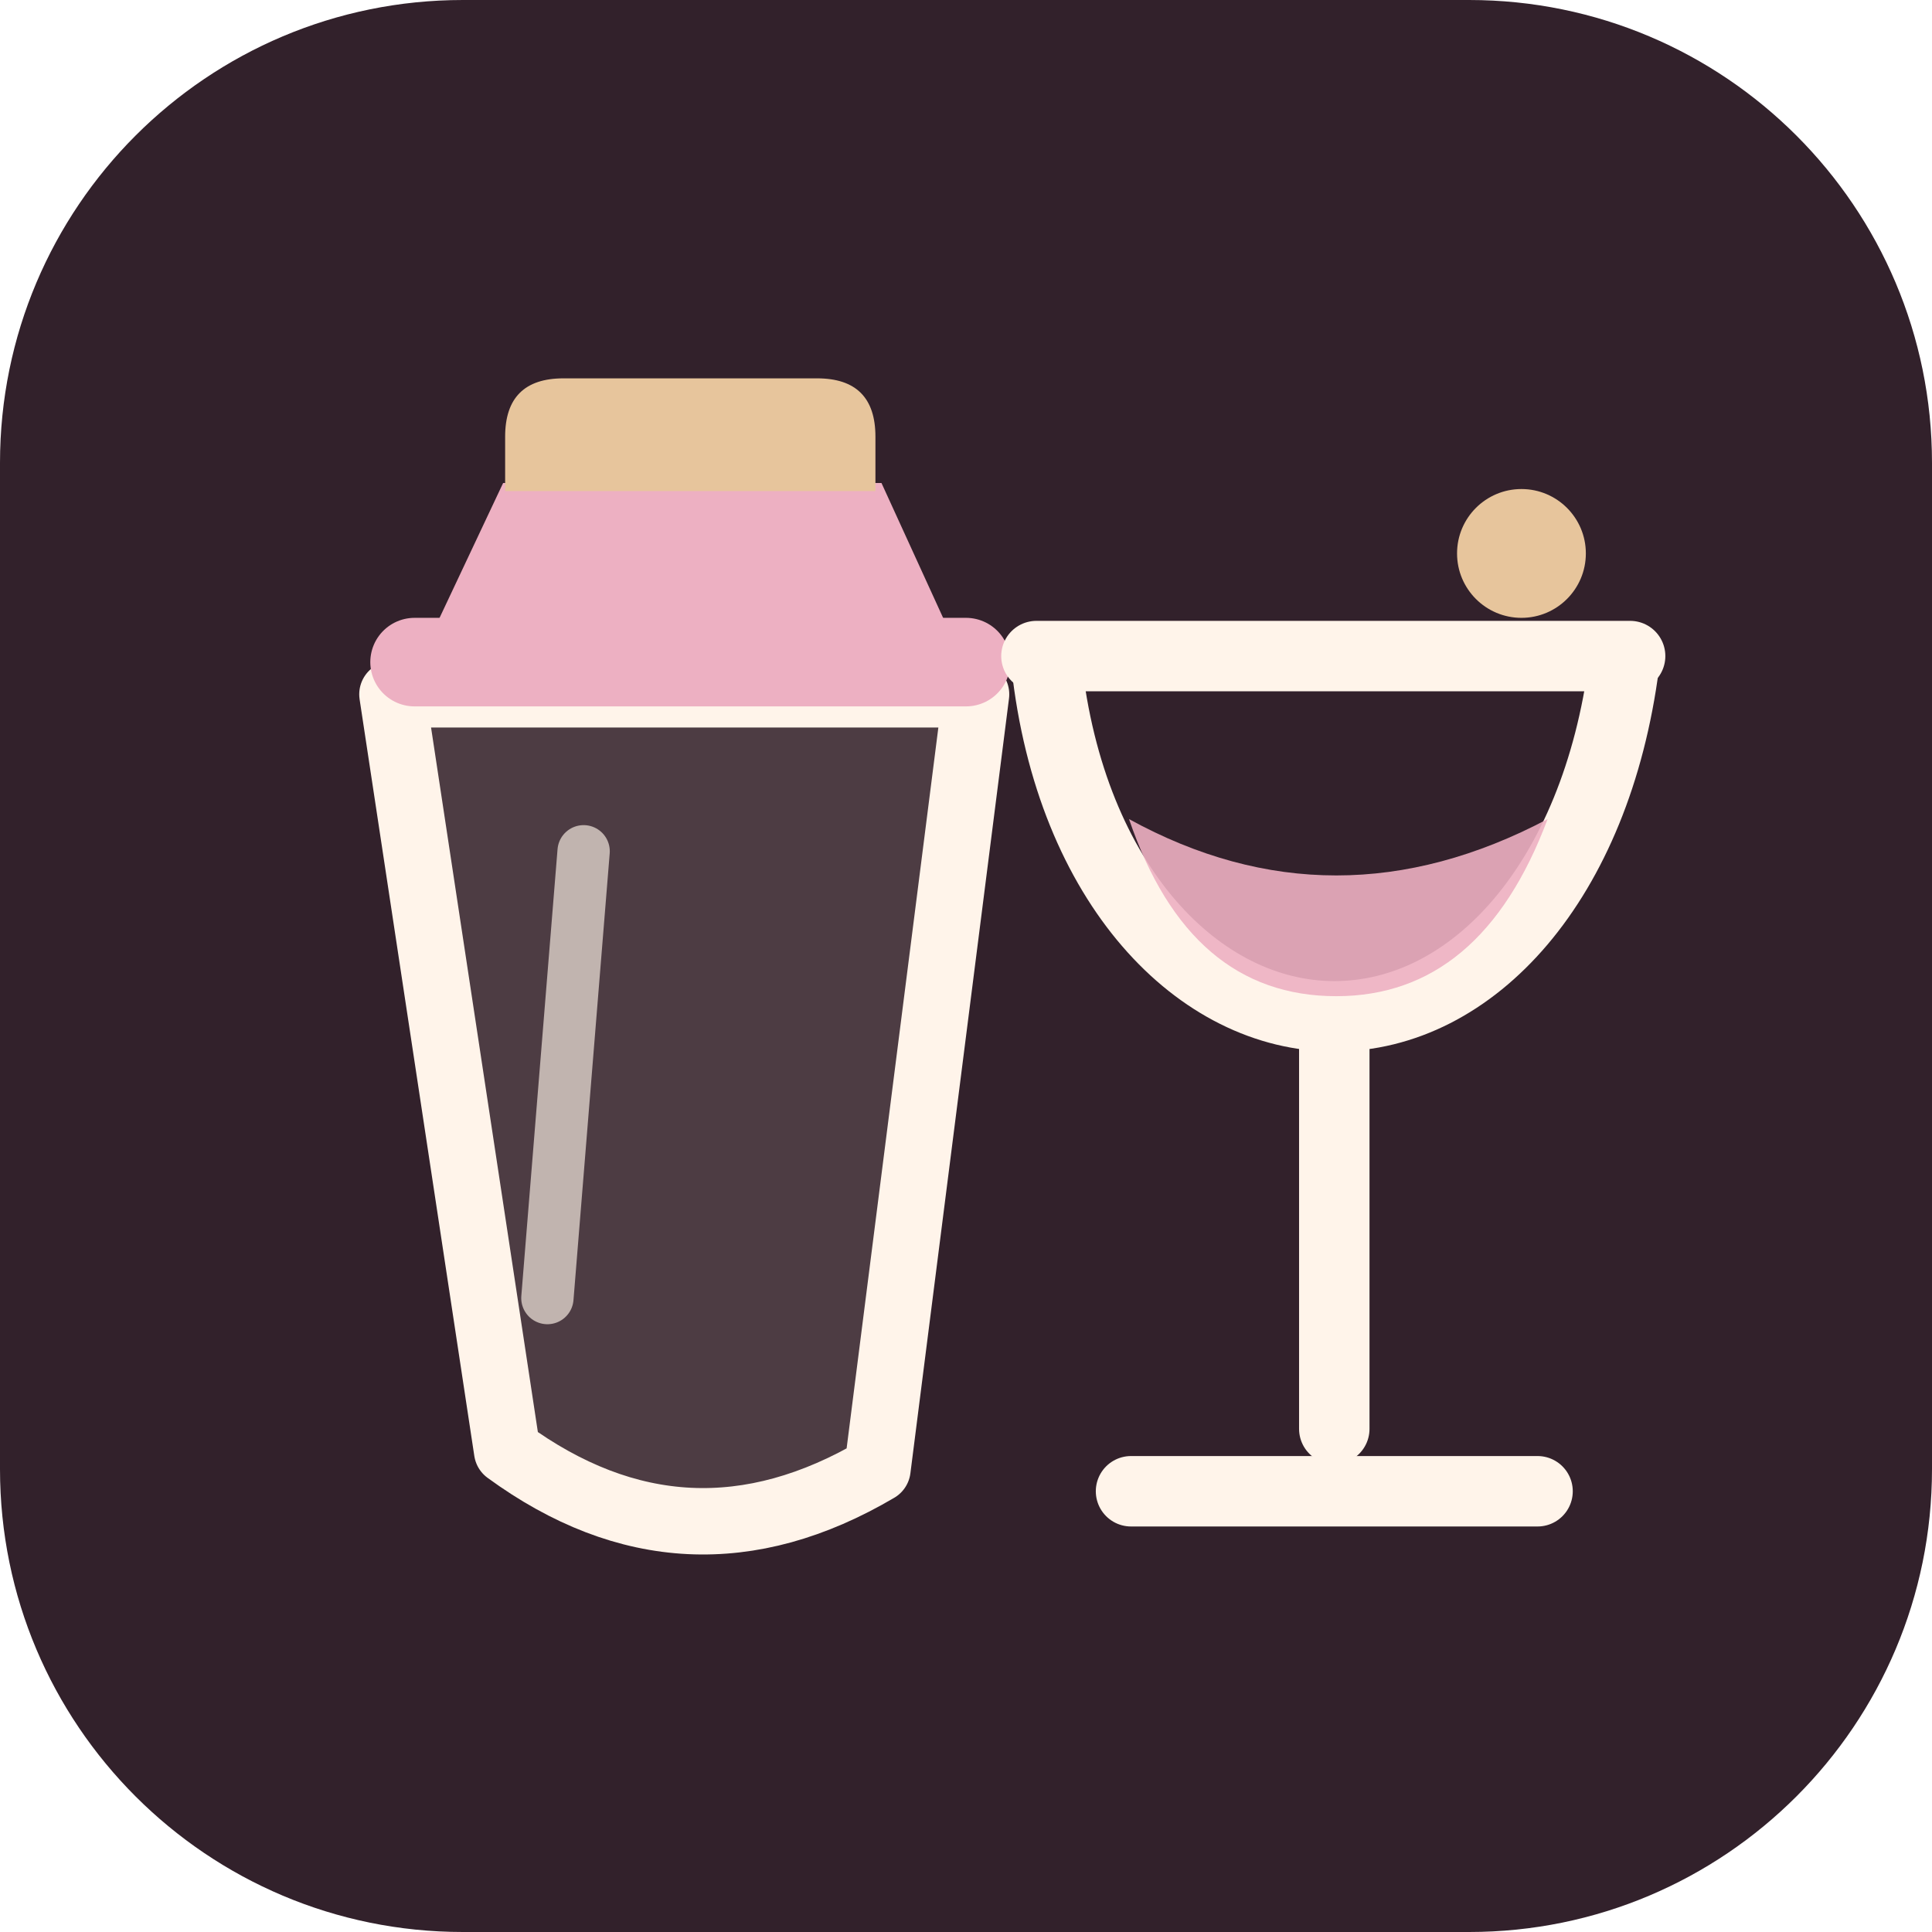
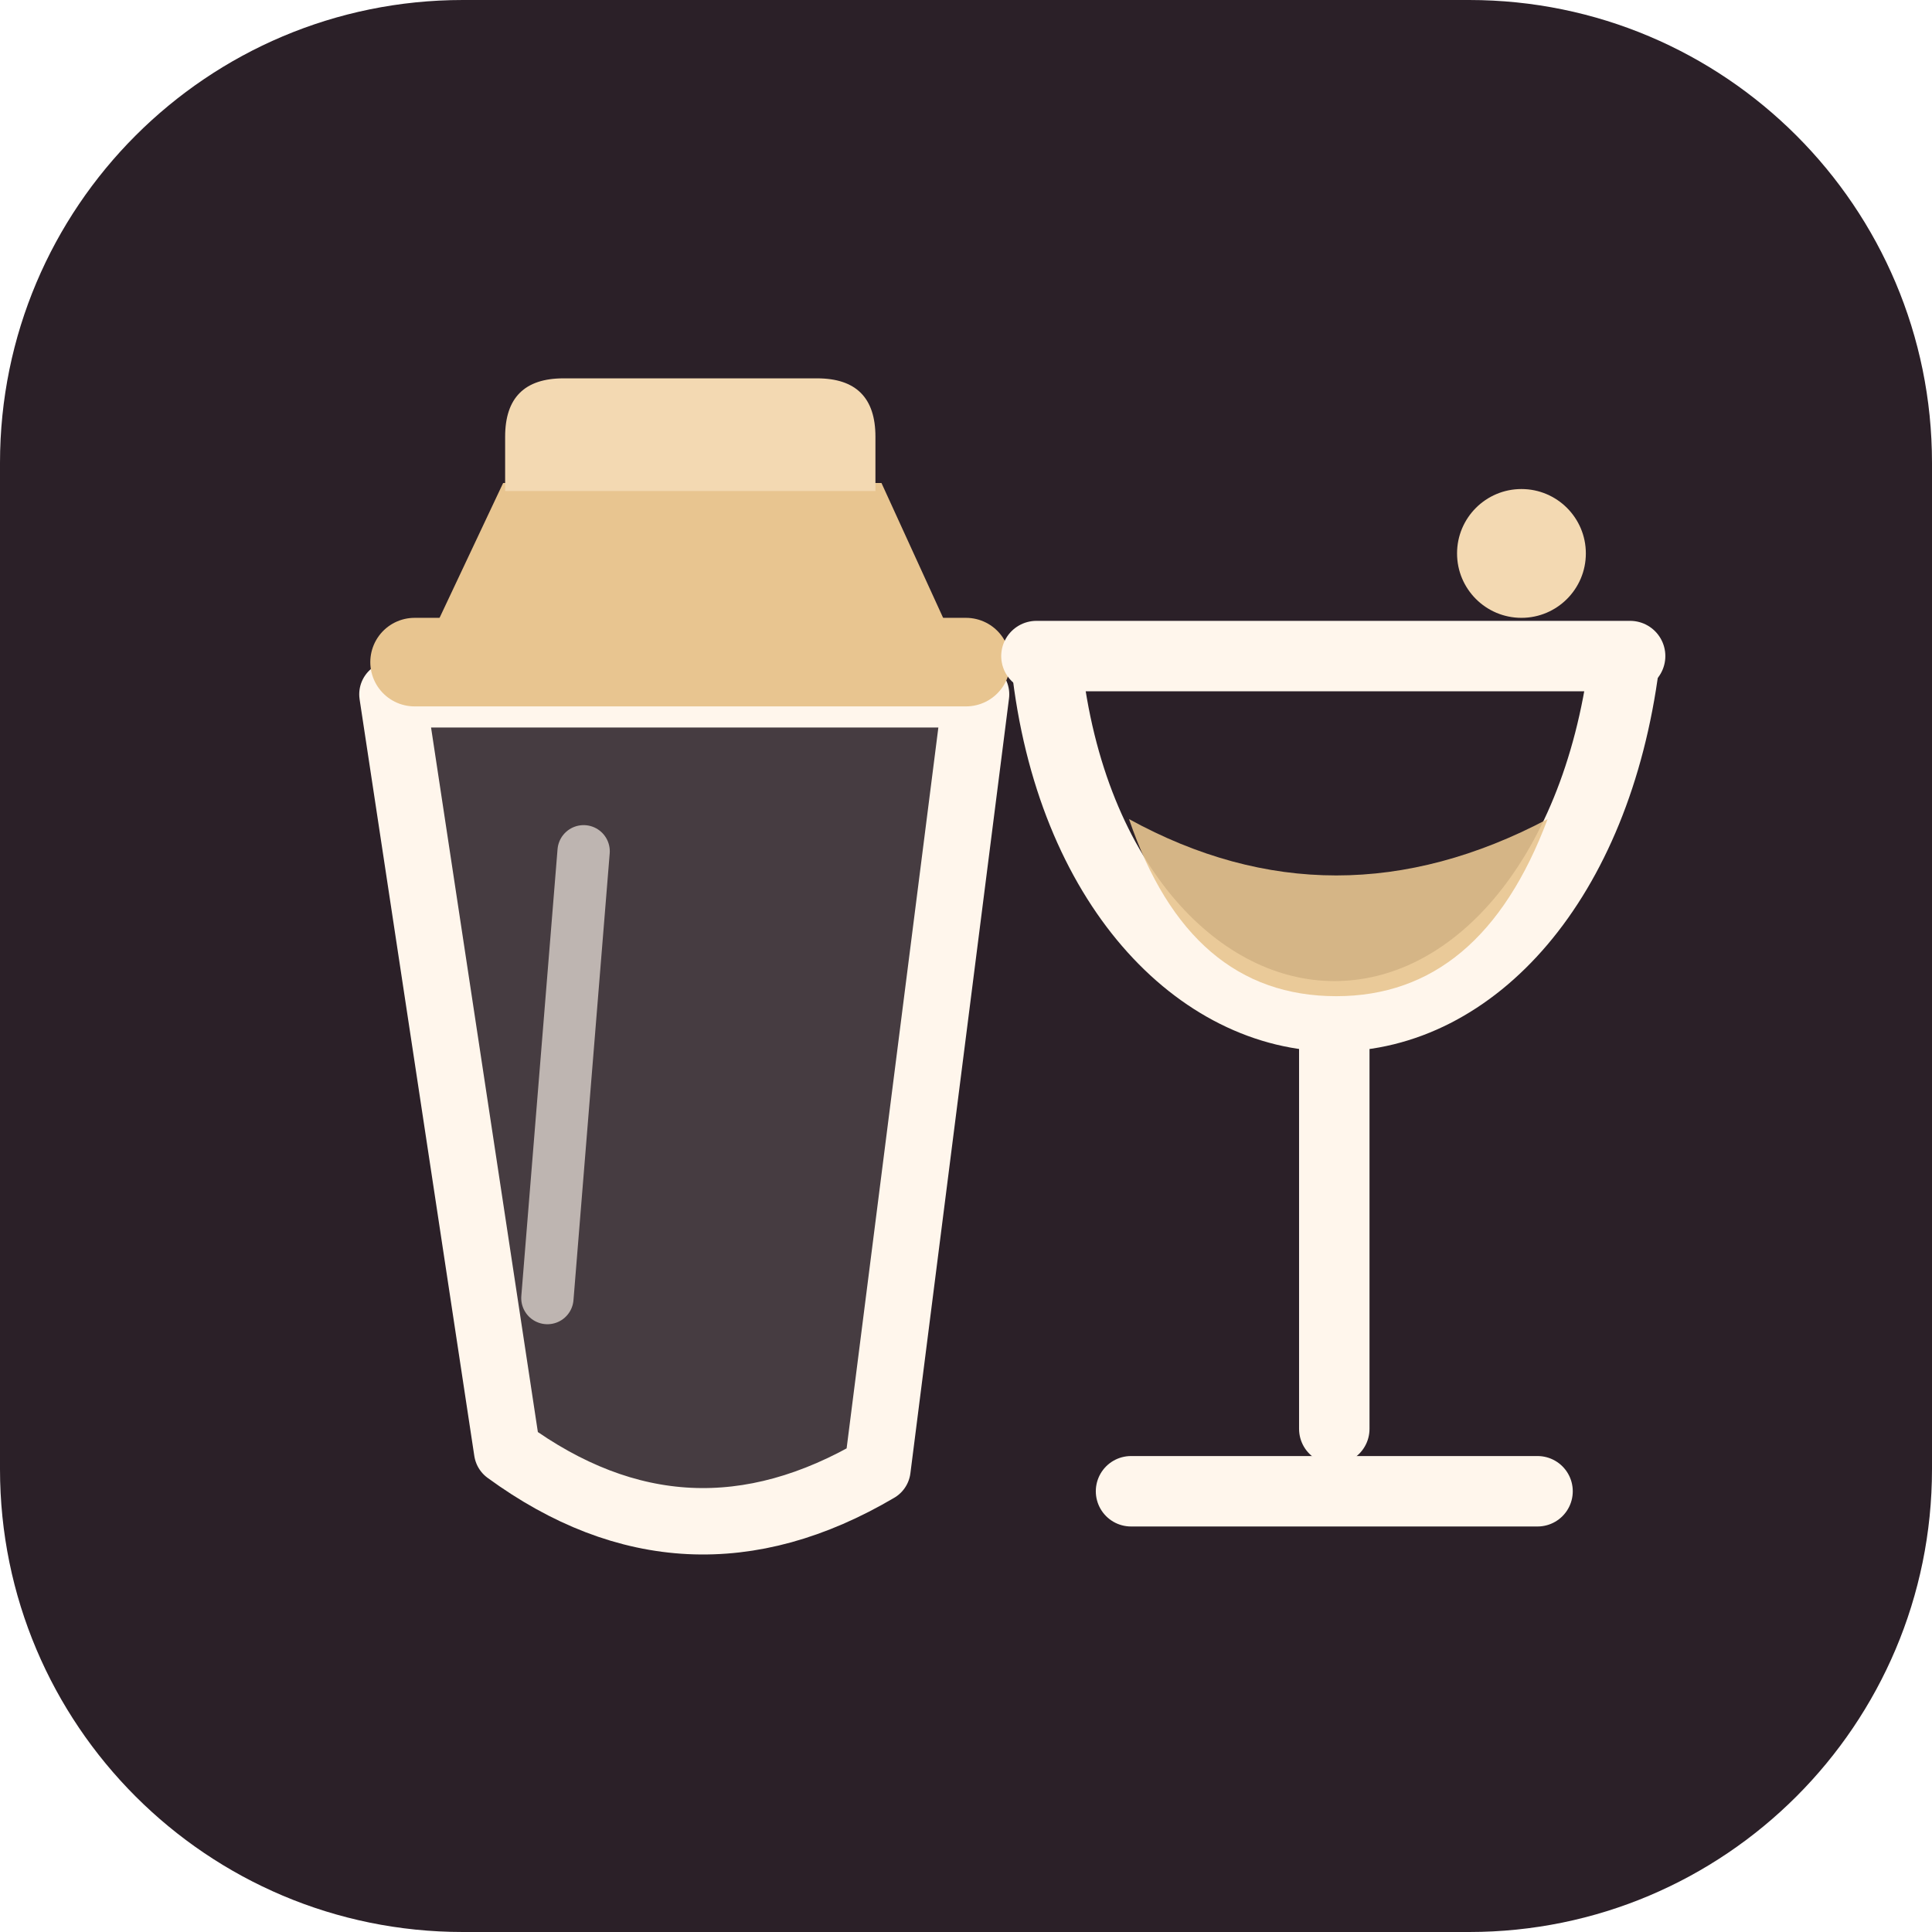
<svg xmlns="http://www.w3.org/2000/svg" viewBox="0 0 96 96" role="img" aria-label="Cocktail shaker and glass">
-   <rect width="96" height="96" rx="23" fill="#32212B" />
+   <rect width="96" height="96" rx="23" fill="#2B2028" />
  <g stroke-linecap="round" stroke-linejoin="round">
-     <path d="M19.5 34.5 48.5 34.5 43.6 73 Q34.1 78.6 25.2 72.1Z" fill="#FFF4EA" fill-opacity=".13" stroke="#FFF4EA" stroke-width="3.3" />
-     <path d="M20.6 32.9H48" stroke="#EDB0C2" stroke-width="4.4" />
-     <path d="M25 24H43.8L47 31H21.7Z" fill="#EDB0C2" />
-     <path d="M28 18.8H40.6Q43.5 18.8 43.5 21.7V24.4H25.1V21.7Q25.1 18.8 28 18.8Z" fill="#E7C59C" />
-     <path d="M29 42.3 27.2 64.5" stroke="#FFF4EA" stroke-width="2.6" opacity=".65" />
+     <path d="M19.5 34.5 48.5 34.5 43.6 73 Q34.1 78.6 25.2 72.1Z" fill="#FFF6EC" fill-opacity=".13" stroke="#FFF6EC" stroke-width="3.3" />
+     <path d="M20.6 32.9H48" stroke="#E8C590" stroke-width="4.4" />
+     <path d="M25 24H43.8L47 31H21.7Z" fill="#E8C590" />
+     <path d="M28 18.8H40.6Q43.5 18.8 43.5 21.7V24.4H25.1V21.7Q25.1 18.8 28 18.8Z" fill="#F3D9B2" />
+     <path d="M29 42.3 27.2 64.5" stroke="#FFF6EC" stroke-width="2.6" opacity=".65" />
  </g>
-   <g fill="none" stroke="#FFF4EA" stroke-width="3.5" stroke-linecap="round" stroke-linejoin="round">
+   <g fill="none" stroke="#FFF6EC" stroke-width="3.5" stroke-linecap="round" stroke-linejoin="round">
    <path d="M51.5 32.6H81" />
    <path d="M52 33C53.2 44 59.6 50.5 66.3 50.5 73.2 50.5 79.3 43.8 80.7 33" />
    <path d="M66.3 50.8V71" />
    <path d="M56.2 74.1H76.4" />
  </g>
-   <path d="M56.1 40.7Q66.3 46.3 76.9 40.7Q73.6 49.5 66.4 49.5Q59.1 49.5 56.1 40.7Z" fill="#EDB0C2" opacity=".9" />
-   <circle cx="75.6" cy="27.5" r="3.2" fill="#E7C59C" />
+   <path d="M56.1 40.7Q66.3 46.3 76.9 40.7Q73.6 49.5 66.4 49.5Q59.1 49.5 56.1 40.7Z" fill="#E8C590" opacity=".9" />
+   <circle cx="75.6" cy="27.5" r="3.2" fill="#F3D9B2" />
</svg>
